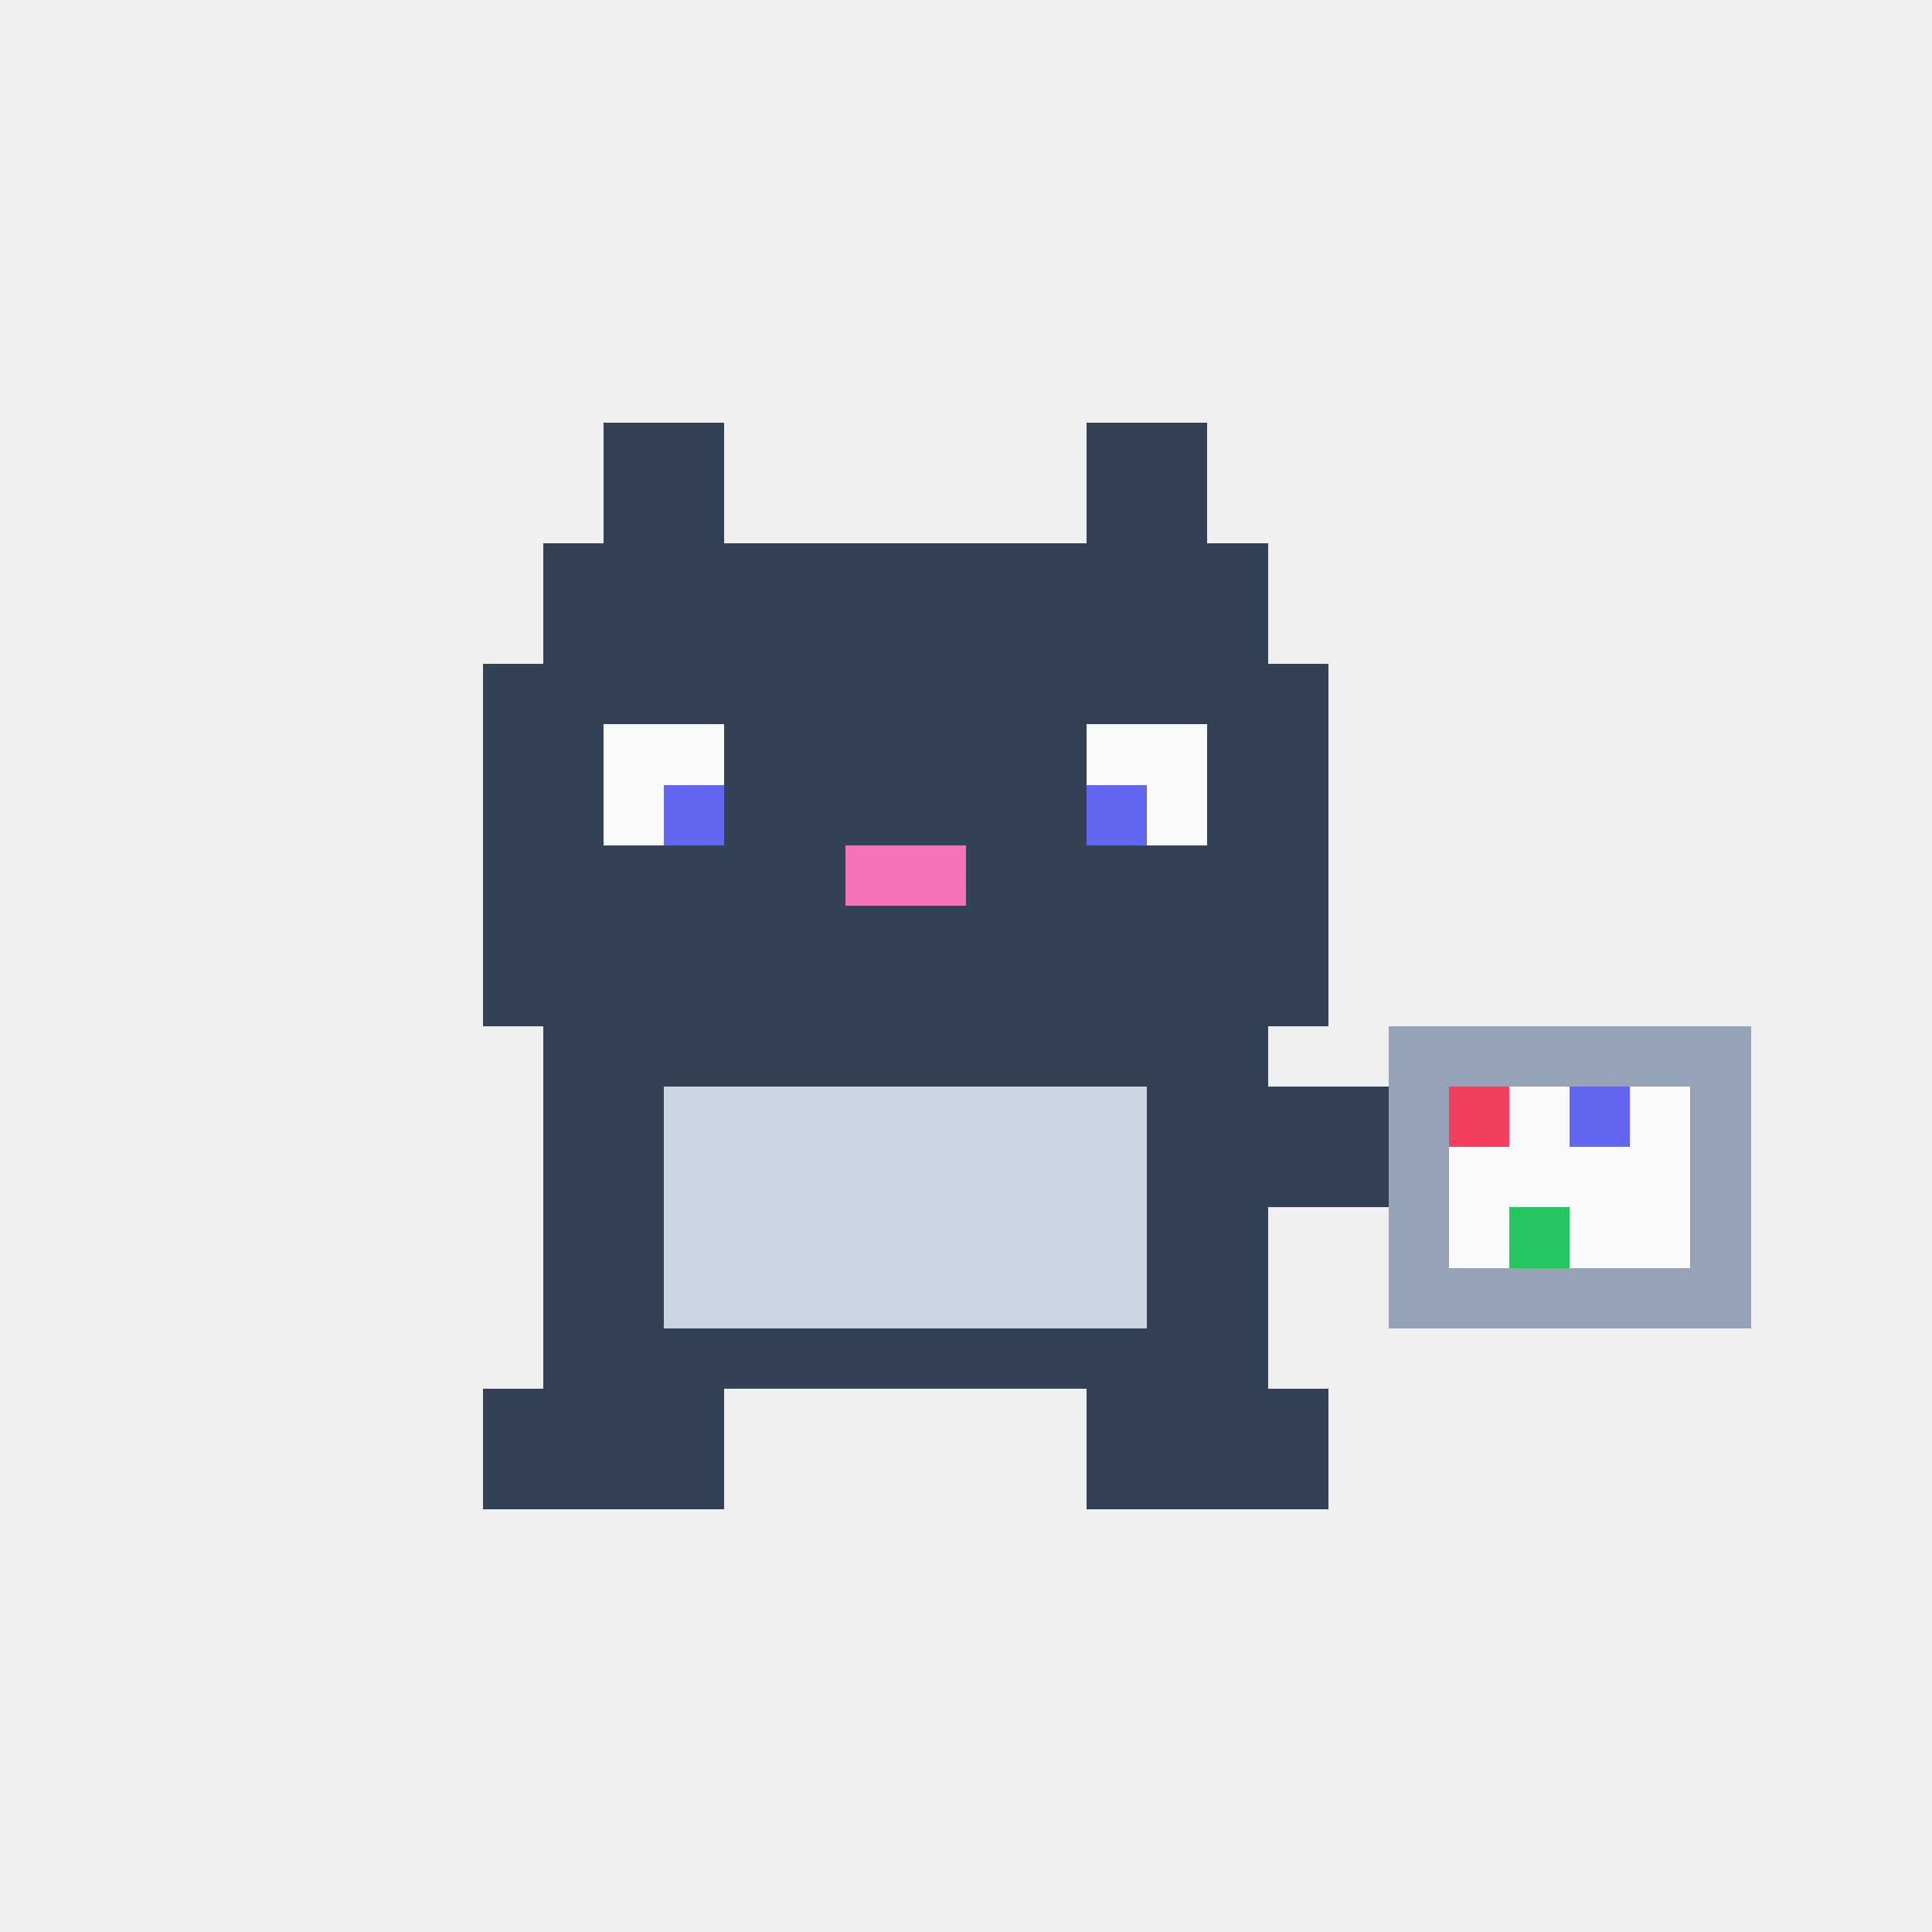
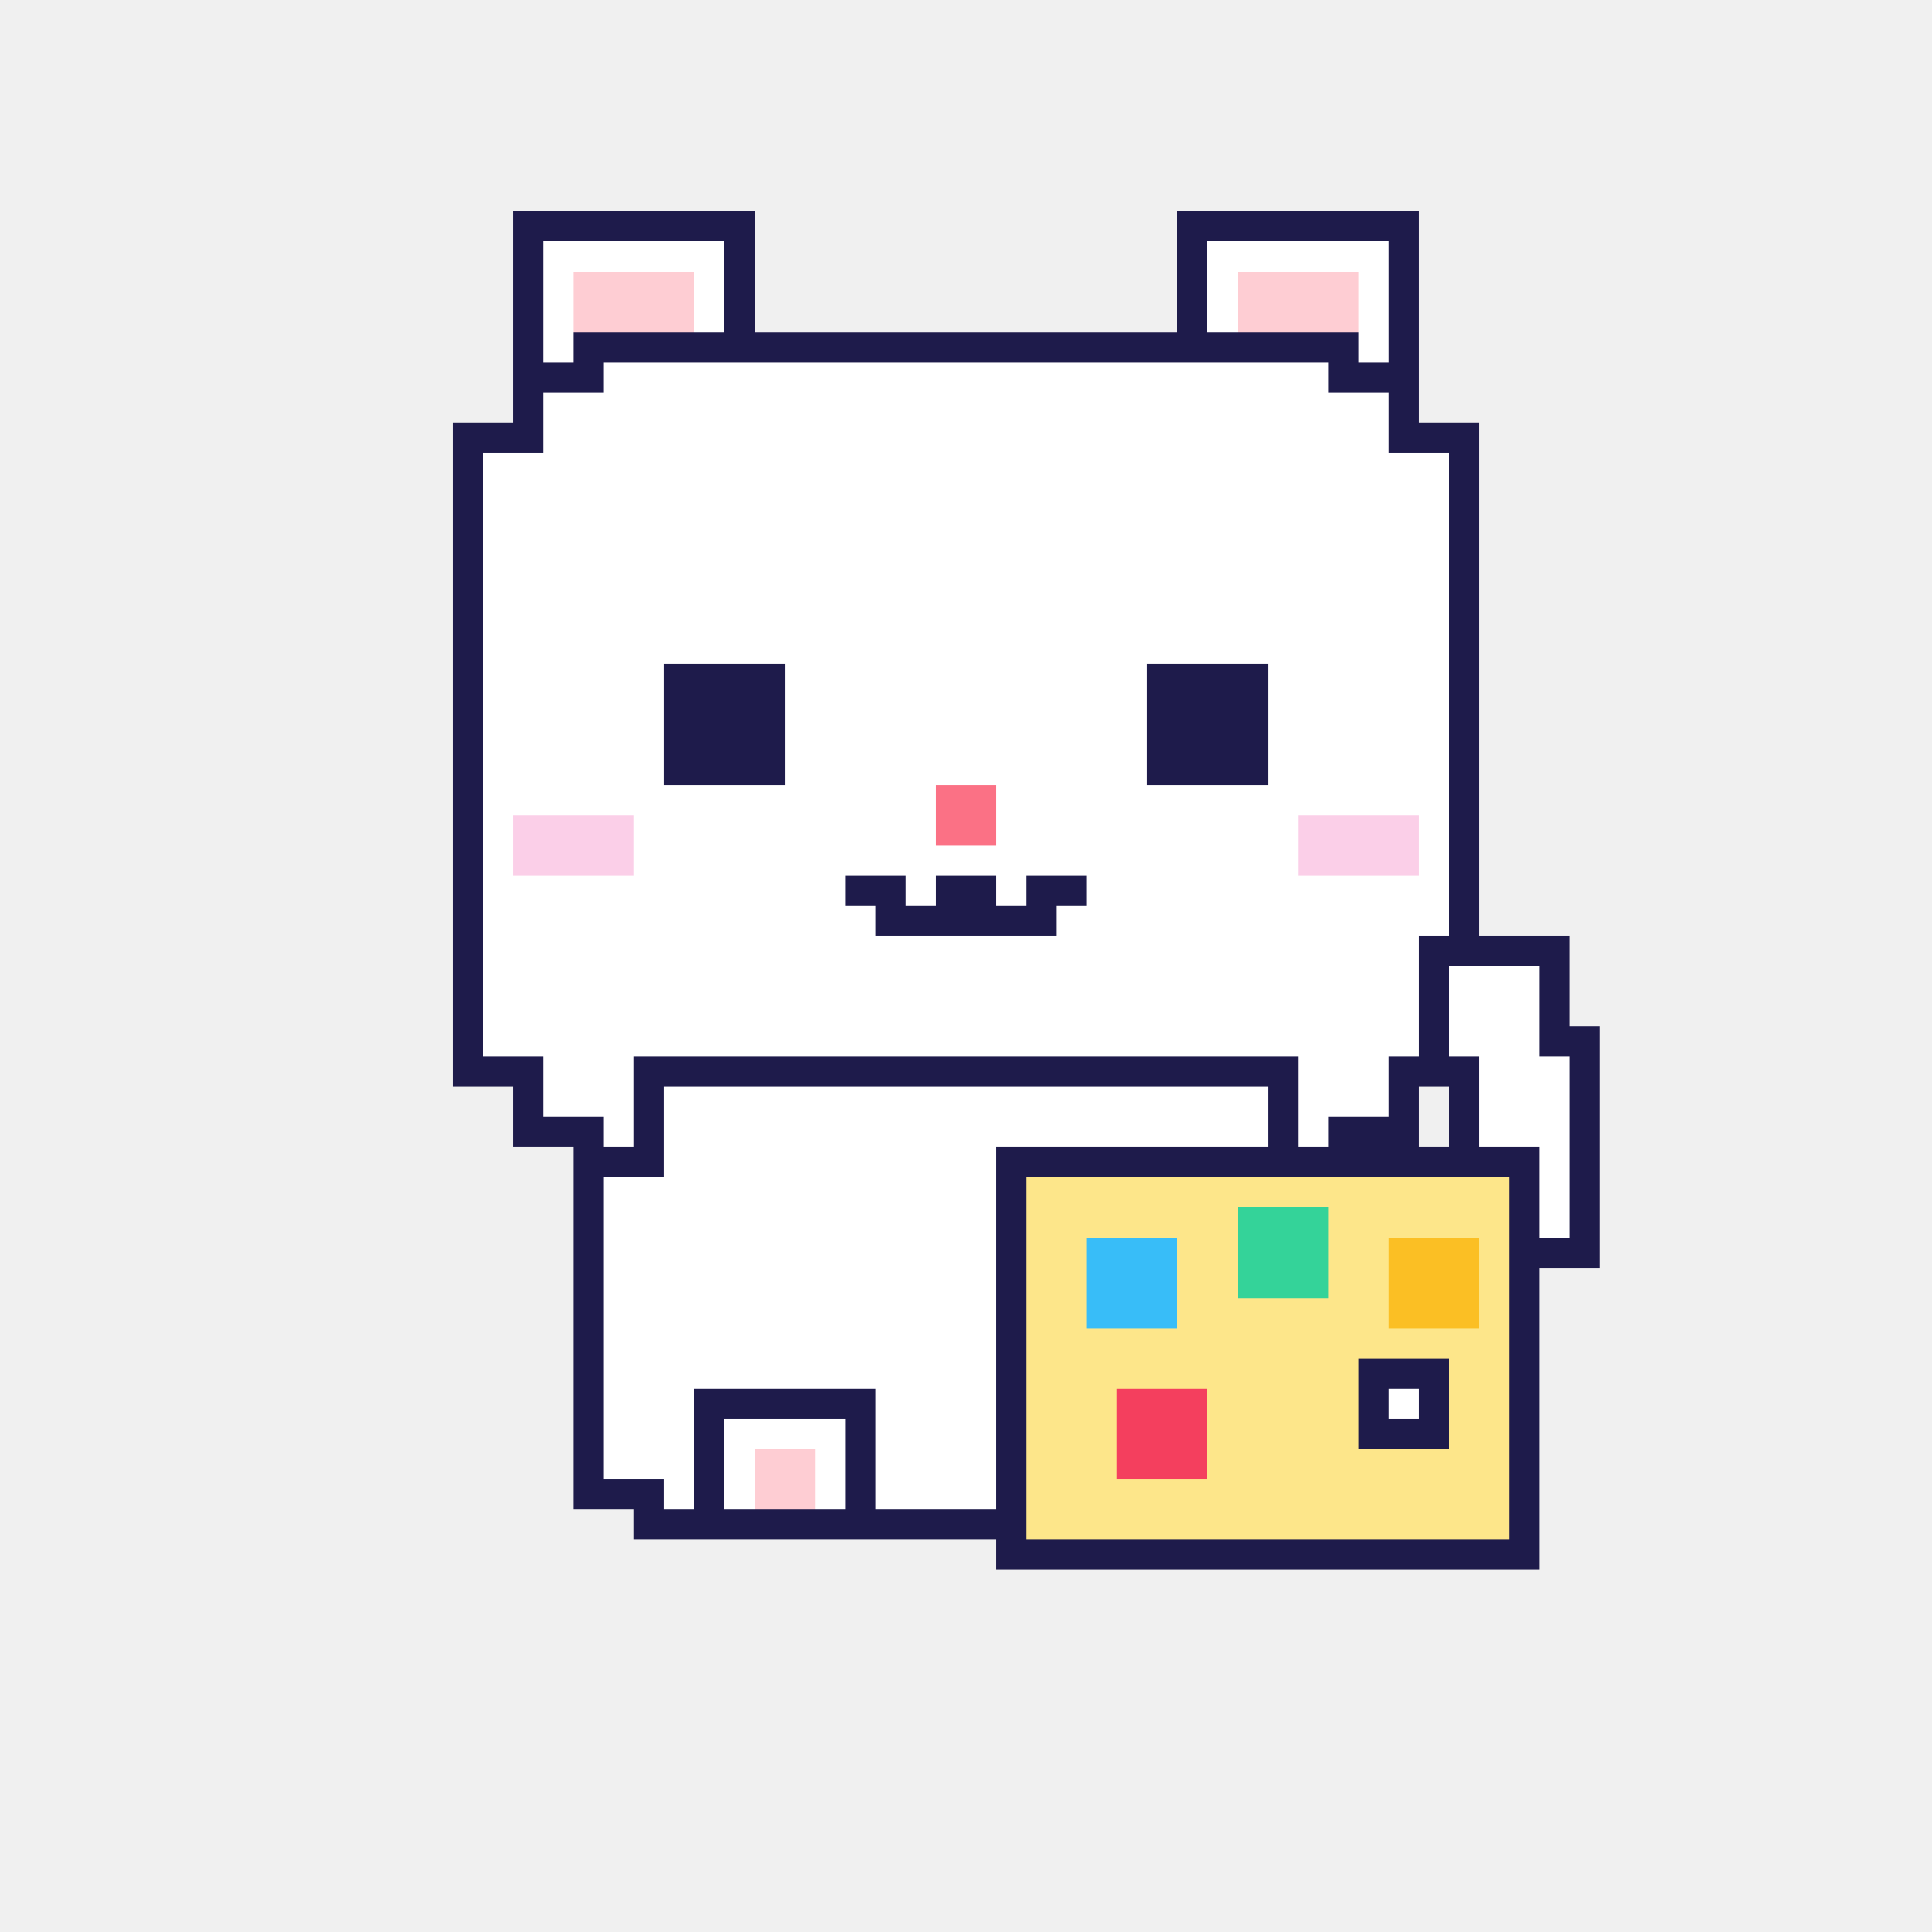
- <svg xmlns="http://www.w3.org/2000/svg" viewBox="0 0 32 32" shape-rendering="crispEdges">
-   <rect x="10" y="7" width="2" height="2" fill="#334155" />
-   <rect x="18" y="7" width="2" height="2" fill="#334155" />
-   <rect x="9" y="9" width="12" height="2" fill="#334155" />
-   <rect x="8" y="11" width="14" height="6" fill="#334155" />
-   <rect x="10" y="12" width="2" height="2" fill="#F8FAFC" />
-   <rect x="18" y="12" width="2" height="2" fill="#F8FAFC" />
-   <rect x="11" y="13" width="1" height="1" fill="#6366F1" />
-   <rect x="18" y="13" width="1" height="1" fill="#6366F1" />
-   <rect x="14" y="14" width="2" height="1" fill="#F472B6" />
-   <rect x="9" y="17" width="12" height="6" fill="#334155" />
-   <rect x="11" y="18" width="8" height="4" fill="#CBD5E1" />
-   <rect x="21" y="18" width="3" height="2" fill="#334155" />
-   <rect x="23" y="17" width="6" height="5" fill="#F8FAFC" />
-   <rect x="23" y="17" width="6" height="1" fill="#94A3B8" />
-   <rect x="23" y="21" width="6" height="1" fill="#94A3B8" />
-   <rect x="23" y="17" width="1" height="5" fill="#94A3B8" />
-   <rect x="28" y="17" width="1" height="5" fill="#94A3B8" />
-   <rect x="24" y="18" width="1" height="1" fill="#F43F5E" />
-   <rect x="26" y="18" width="1" height="1" fill="#6366F1" />
-   <rect x="25" y="20" width="1" height="1" fill="#22C55E" />
-   <rect x="8" y="23" width="4" height="2" fill="#334155" />
-   <rect x="18" y="23" width="4" height="2" fill="#334155" />
+ <svg xmlns="http://www.w3.org/2000/svg" viewBox="0 0 64 64" width="64" height="64" shape-rendering="crispEdges">
+   <rect width="64" height="64" fill="none" />
+   <rect x="17" y="7" width="8" height="1" fill="#1e1b4b" />
+   <rect x="39" y="7" width="8" height="1" fill="#1e1b4b" />
+   <rect x="17" y="8" width="1" height="1" fill="#1e1b4b" />
+   <rect x="18" y="8" width="6" height="1" fill="#ffffff" />
+   <rect x="24" y="8" width="1" height="1" fill="#1e1b4b" />
+   <rect x="39" y="8" width="1" height="1" fill="#1e1b4b" />
+   <rect x="40" y="8" width="6" height="1" fill="#ffffff" />
+   <rect x="46" y="8" width="1" height="1" fill="#1e1b4b" />
+   <rect x="17" y="9" width="1" height="1" fill="#1e1b4b" />
+   <rect x="18" y="9" width="1" height="1" fill="#ffffff" />
+   <rect x="19" y="9" width="4" height="1" fill="#fecdd3" />
+   <rect x="23" y="9" width="1" height="1" fill="#ffffff" />
+   <rect x="24" y="9" width="1" height="1" fill="#1e1b4b" />
+   <rect x="39" y="9" width="1" height="1" fill="#1e1b4b" />
+   <rect x="40" y="9" width="1" height="1" fill="#ffffff" />
+   <rect x="41" y="9" width="4" height="1" fill="#fecdd3" />
+   <rect x="45" y="9" width="1" height="1" fill="#ffffff" />
+   <rect x="46" y="9" width="1" height="1" fill="#1e1b4b" />
+   <rect x="17" y="10" width="1" height="1" fill="#1e1b4b" />
+   <rect x="18" y="10" width="1" height="1" fill="#ffffff" />
+   <rect x="19" y="10" width="4" height="1" fill="#fecdd3" />
+   <rect x="23" y="10" width="1" height="1" fill="#ffffff" />
+   <rect x="24" y="10" width="1" height="1" fill="#1e1b4b" />
+   <rect x="39" y="10" width="1" height="1" fill="#1e1b4b" />
+   <rect x="40" y="10" width="1" height="1" fill="#ffffff" />
+   <rect x="41" y="10" width="4" height="1" fill="#fecdd3" />
+   <rect x="45" y="10" width="1" height="1" fill="#ffffff" />
+   <rect x="46" y="10" width="1" height="1" fill="#1e1b4b" />
+   <rect x="17" y="11" width="1" height="1" fill="#1e1b4b" />
+   <rect x="18" y="11" width="1" height="1" fill="#ffffff" />
+   <rect x="19" y="11" width="26" height="1" fill="#1e1b4b" />
+   <rect x="45" y="11" width="1" height="1" fill="#ffffff" />
+   <rect x="46" y="11" width="1" height="1" fill="#1e1b4b" />
+   <rect x="17" y="12" width="3" height="1" fill="#1e1b4b" />
+   <rect x="20" y="12" width="24" height="1" fill="#ffffff" />
+   <rect x="44" y="12" width="3" height="1" fill="#1e1b4b" />
+   <rect x="17" y="13" width="1" height="1" fill="#1e1b4b" />
+   <rect x="18" y="13" width="28" height="1" fill="#ffffff" />
+   <rect x="46" y="13" width="1" height="1" fill="#1e1b4b" />
+   <rect x="15" y="14" width="3" height="1" fill="#1e1b4b" />
+   <rect x="18" y="14" width="28" height="1" fill="#ffffff" />
+   <rect x="46" y="14" width="3" height="1" fill="#1e1b4b" />
+   <rect x="15" y="15" width="1" height="1" fill="#1e1b4b" />
+   <rect x="16" y="15" width="32" height="1" fill="#ffffff" />
+   <rect x="48" y="15" width="1" height="1" fill="#1e1b4b" />
+   <rect x="15" y="16" width="1" height="1" fill="#1e1b4b" />
+   <rect x="16" y="16" width="32" height="1" fill="#ffffff" />
+   <rect x="48" y="16" width="1" height="1" fill="#1e1b4b" />
+   <rect x="15" y="17" width="1" height="1" fill="#1e1b4b" />
+   <rect x="16" y="17" width="32" height="1" fill="#ffffff" />
+   <rect x="48" y="17" width="1" height="1" fill="#1e1b4b" />
+   <rect x="15" y="18" width="1" height="1" fill="#1e1b4b" />
+   <rect x="16" y="18" width="32" height="1" fill="#ffffff" />
+   <rect x="48" y="18" width="1" height="1" fill="#1e1b4b" />
+   <rect x="15" y="19" width="1" height="1" fill="#1e1b4b" />
+   <rect x="16" y="19" width="32" height="1" fill="#ffffff" />
+   <rect x="48" y="19" width="1" height="1" fill="#1e1b4b" />
+   <rect x="15" y="20" width="1" height="1" fill="#1e1b4b" />
+   <rect x="16" y="20" width="32" height="1" fill="#ffffff" />
+   <rect x="48" y="20" width="1" height="1" fill="#1e1b4b" />
+   <rect x="15" y="21" width="1" height="1" fill="#1e1b4b" />
+   <rect x="16" y="21" width="32" height="1" fill="#ffffff" />
+   <rect x="48" y="21" width="1" height="1" fill="#1e1b4b" />
+   <rect x="15" y="22" width="1" height="1" fill="#1e1b4b" />
+   <rect x="16" y="22" width="6" height="1" fill="#ffffff" />
+   <rect x="22" y="22" width="4" height="1" fill="#1e1b4b" />
+   <rect x="26" y="22" width="12" height="1" fill="#ffffff" />
+   <rect x="38" y="22" width="4" height="1" fill="#1e1b4b" />
+   <rect x="42" y="22" width="6" height="1" fill="#ffffff" />
+   <rect x="48" y="22" width="1" height="1" fill="#1e1b4b" />
+   <rect x="15" y="23" width="1" height="1" fill="#1e1b4b" />
+   <rect x="16" y="23" width="6" height="1" fill="#ffffff" />
+   <rect x="22" y="23" width="4" height="1" fill="#1e1b4b" />
+   <rect x="26" y="23" width="12" height="1" fill="#ffffff" />
+   <rect x="38" y="23" width="4" height="1" fill="#1e1b4b" />
+   <rect x="42" y="23" width="6" height="1" fill="#ffffff" />
+   <rect x="48" y="23" width="1" height="1" fill="#1e1b4b" />
+   <rect x="15" y="24" width="1" height="1" fill="#1e1b4b" />
+   <rect x="16" y="24" width="6" height="1" fill="#ffffff" />
+   <rect x="22" y="24" width="4" height="1" fill="#1e1b4b" />
+   <rect x="26" y="24" width="12" height="1" fill="#ffffff" />
+   <rect x="38" y="24" width="4" height="1" fill="#1e1b4b" />
+   <rect x="42" y="24" width="6" height="1" fill="#ffffff" />
+   <rect x="48" y="24" width="1" height="1" fill="#1e1b4b" />
+   <rect x="15" y="25" width="1" height="1" fill="#1e1b4b" />
+   <rect x="16" y="25" width="6" height="1" fill="#ffffff" />
+   <rect x="22" y="25" width="4" height="1" fill="#1e1b4b" />
+   <rect x="26" y="25" width="12" height="1" fill="#ffffff" />
+   <rect x="38" y="25" width="4" height="1" fill="#1e1b4b" />
+   <rect x="42" y="25" width="6" height="1" fill="#ffffff" />
+   <rect x="48" y="25" width="1" height="1" fill="#1e1b4b" />
+   <rect x="15" y="26" width="1" height="1" fill="#1e1b4b" />
+   <rect x="16" y="26" width="15" height="1" fill="#ffffff" />
+   <rect x="31" y="26" width="2" height="1" fill="#fb7185" />
+   <rect x="33" y="26" width="15" height="1" fill="#ffffff" />
+   <rect x="48" y="26" width="1" height="1" fill="#1e1b4b" />
+   <rect x="15" y="27" width="1" height="1" fill="#1e1b4b" />
+   <rect x="16" y="27" width="1" height="1" fill="#ffffff" />
+   <rect x="17" y="27" width="4" height="1" fill="#fbcfe8" />
+   <rect x="21" y="27" width="10" height="1" fill="#ffffff" />
+   <rect x="31" y="27" width="2" height="1" fill="#fb7185" />
+   <rect x="33" y="27" width="10" height="1" fill="#ffffff" />
+   <rect x="43" y="27" width="4" height="1" fill="#fbcfe8" />
+   <rect x="47" y="27" width="1" height="1" fill="#ffffff" />
+   <rect x="48" y="27" width="1" height="1" fill="#1e1b4b" />
+   <rect x="15" y="28" width="1" height="1" fill="#1e1b4b" />
+   <rect x="16" y="28" width="1" height="1" fill="#ffffff" />
+   <rect x="17" y="28" width="4" height="1" fill="#fbcfe8" />
+   <rect x="21" y="28" width="22" height="1" fill="#ffffff" />
+   <rect x="43" y="28" width="4" height="1" fill="#fbcfe8" />
+   <rect x="47" y="28" width="1" height="1" fill="#ffffff" />
+   <rect x="48" y="28" width="1" height="1" fill="#1e1b4b" />
+   <rect x="15" y="29" width="1" height="1" fill="#1e1b4b" />
+   <rect x="16" y="29" width="12" height="1" fill="#ffffff" />
+   <rect x="28" y="29" width="2" height="1" fill="#1e1b4b" />
+   <rect x="30" y="29" width="1" height="1" fill="#ffffff" />
+   <rect x="31" y="29" width="2" height="1" fill="#1e1b4b" />
+   <rect x="33" y="29" width="1" height="1" fill="#ffffff" />
+   <rect x="34" y="29" width="2" height="1" fill="#1e1b4b" />
+   <rect x="36" y="29" width="12" height="1" fill="#ffffff" />
+   <rect x="48" y="29" width="1" height="1" fill="#1e1b4b" />
+   <rect x="15" y="30" width="1" height="1" fill="#1e1b4b" />
+   <rect x="16" y="30" width="13" height="1" fill="#ffffff" />
+   <rect x="29" y="30" width="6" height="1" fill="#1e1b4b" />
+   <rect x="35" y="30" width="13" height="1" fill="#ffffff" />
+   <rect x="48" y="30" width="1" height="1" fill="#1e1b4b" />
+   <rect x="15" y="31" width="1" height="1" fill="#1e1b4b" />
+   <rect x="16" y="31" width="31" height="1" fill="#ffffff" />
+   <rect x="47" y="31" width="5" height="1" fill="#1e1b4b" />
+   <rect x="15" y="32" width="1" height="1" fill="#1e1b4b" />
+   <rect x="16" y="32" width="31" height="1" fill="#ffffff" />
+   <rect x="47" y="32" width="1" height="1" fill="#1e1b4b" />
+   <rect x="48" y="32" width="3" height="1" fill="#ffffff" />
+   <rect x="51" y="32" width="1" height="1" fill="#1e1b4b" />
+   <rect x="15" y="33" width="1" height="1" fill="#1e1b4b" />
+   <rect x="16" y="33" width="31" height="1" fill="#ffffff" />
+   <rect x="47" y="33" width="1" height="1" fill="#1e1b4b" />
+   <rect x="48" y="33" width="3" height="1" fill="#ffffff" />
+   <rect x="51" y="33" width="1" height="1" fill="#1e1b4b" />
+   <rect x="15" y="34" width="1" height="1" fill="#1e1b4b" />
+   <rect x="16" y="34" width="31" height="1" fill="#ffffff" />
+   <rect x="47" y="34" width="1" height="1" fill="#1e1b4b" />
+   <rect x="48" y="34" width="3" height="1" fill="#ffffff" />
+   <rect x="51" y="34" width="2" height="1" fill="#1e1b4b" />
+   <rect x="15" y="35" width="3" height="1" fill="#1e1b4b" />
+   <rect x="18" y="35" width="3" height="1" fill="#ffffff" />
+   <rect x="21" y="35" width="22" height="1" fill="#1e1b4b" />
+   <rect x="43" y="35" width="3" height="1" fill="#ffffff" />
+   <rect x="46" y="35" width="3" height="1" fill="#1e1b4b" />
+   <rect x="49" y="35" width="3" height="1" fill="#ffffff" />
+   <rect x="52" y="35" width="1" height="1" fill="#1e1b4b" />
+   <rect x="17" y="36" width="1" height="1" fill="#1e1b4b" />
+   <rect x="18" y="36" width="3" height="1" fill="#ffffff" />
+   <rect x="21" y="36" width="1" height="1" fill="#1e1b4b" />
+   <rect x="22" y="36" width="20" height="1" fill="#ffffff" />
+   <rect x="42" y="36" width="1" height="1" fill="#1e1b4b" />
+   <rect x="43" y="36" width="3" height="1" fill="#ffffff" />
+   <rect x="46" y="36" width="1" height="1" fill="#1e1b4b" />
+   <rect x="48" y="36" width="1" height="1" fill="#1e1b4b" />
+   <rect x="49" y="36" width="3" height="1" fill="#ffffff" />
+   <rect x="52" y="36" width="1" height="1" fill="#1e1b4b" />
+   <rect x="17" y="37" width="3" height="1" fill="#1e1b4b" />
+   <rect x="20" y="37" width="1" height="1" fill="#ffffff" />
+   <rect x="21" y="37" width="1" height="1" fill="#1e1b4b" />
+   <rect x="22" y="37" width="20" height="1" fill="#ffffff" />
+   <rect x="42" y="37" width="1" height="1" fill="#1e1b4b" />
+   <rect x="43" y="37" width="1" height="1" fill="#ffffff" />
+   <rect x="44" y="37" width="3" height="1" fill="#1e1b4b" />
+   <rect x="48" y="37" width="1" height="1" fill="#1e1b4b" />
+   <rect x="49" y="37" width="3" height="1" fill="#ffffff" />
+   <rect x="52" y="37" width="1" height="1" fill="#1e1b4b" />
+   <rect x="19" y="38" width="3" height="1" fill="#1e1b4b" />
+   <rect x="22" y="38" width="11" height="1" fill="#ffffff" />
+   <rect x="33" y="38" width="18" height="1" fill="#1e1b4b" />
+   <rect x="51" y="38" width="1" height="1" fill="#ffffff" />
+   <rect x="52" y="38" width="1" height="1" fill="#1e1b4b" />
+   <rect x="19" y="39" width="1" height="1" fill="#1e1b4b" />
+   <rect x="20" y="39" width="13" height="1" fill="#ffffff" />
+   <rect x="33" y="39" width="1" height="1" fill="#1e1b4b" />
+   <rect x="34" y="39" width="16" height="1" fill="#fde68a" />
+   <rect x="50" y="39" width="1" height="1" fill="#1e1b4b" />
+   <rect x="51" y="39" width="1" height="1" fill="#ffffff" />
+   <rect x="52" y="39" width="1" height="1" fill="#1e1b4b" />
+   <rect x="19" y="40" width="1" height="1" fill="#1e1b4b" />
+   <rect x="20" y="40" width="13" height="1" fill="#ffffff" />
+   <rect x="33" y="40" width="1" height="1" fill="#1e1b4b" />
+   <rect x="34" y="40" width="7" height="1" fill="#fde68a" />
+   <rect x="41" y="40" width="3" height="1" fill="#34d399" />
+   <rect x="44" y="40" width="6" height="1" fill="#fde68a" />
+   <rect x="50" y="40" width="1" height="1" fill="#1e1b4b" />
+   <rect x="51" y="40" width="1" height="1" fill="#ffffff" />
+   <rect x="52" y="40" width="1" height="1" fill="#1e1b4b" />
+   <rect x="19" y="41" width="1" height="1" fill="#1e1b4b" />
+   <rect x="20" y="41" width="13" height="1" fill="#ffffff" />
+   <rect x="33" y="41" width="1" height="1" fill="#1e1b4b" />
+   <rect x="34" y="41" width="2" height="1" fill="#fde68a" />
+   <rect x="36" y="41" width="3" height="1" fill="#38bdf8" />
+   <rect x="39" y="41" width="2" height="1" fill="#fde68a" />
+   <rect x="41" y="41" width="3" height="1" fill="#34d399" />
+   <rect x="44" y="41" width="2" height="1" fill="#fde68a" />
+   <rect x="46" y="41" width="3" height="1" fill="#fbbf24" />
+   <rect x="49" y="41" width="1" height="1" fill="#fde68a" />
+   <rect x="50" y="41" width="3" height="1" fill="#1e1b4b" />
+   <rect x="19" y="42" width="1" height="1" fill="#1e1b4b" />
+   <rect x="20" y="42" width="13" height="1" fill="#ffffff" />
+   <rect x="33" y="42" width="1" height="1" fill="#1e1b4b" />
+   <rect x="34" y="42" width="2" height="1" fill="#fde68a" />
+   <rect x="36" y="42" width="3" height="1" fill="#38bdf8" />
+   <rect x="39" y="42" width="2" height="1" fill="#fde68a" />
+   <rect x="41" y="42" width="3" height="1" fill="#34d399" />
+   <rect x="44" y="42" width="2" height="1" fill="#fde68a" />
+   <rect x="46" y="42" width="3" height="1" fill="#fbbf24" />
+   <rect x="49" y="42" width="1" height="1" fill="#fde68a" />
+   <rect x="50" y="42" width="1" height="1" fill="#1e1b4b" />
+   <rect x="19" y="43" width="1" height="1" fill="#1e1b4b" />
+   <rect x="20" y="43" width="13" height="1" fill="#ffffff" />
+   <rect x="33" y="43" width="1" height="1" fill="#1e1b4b" />
+   <rect x="34" y="43" width="2" height="1" fill="#fde68a" />
+   <rect x="36" y="43" width="3" height="1" fill="#38bdf8" />
+   <rect x="39" y="43" width="7" height="1" fill="#fde68a" />
+   <rect x="46" y="43" width="3" height="1" fill="#fbbf24" />
+   <rect x="49" y="43" width="1" height="1" fill="#fde68a" />
+   <rect x="50" y="43" width="1" height="1" fill="#1e1b4b" />
+   <rect x="19" y="44" width="1" height="1" fill="#1e1b4b" />
+   <rect x="20" y="44" width="13" height="1" fill="#ffffff" />
+   <rect x="33" y="44" width="1" height="1" fill="#1e1b4b" />
+   <rect x="34" y="44" width="16" height="1" fill="#fde68a" />
+   <rect x="50" y="44" width="1" height="1" fill="#1e1b4b" />
+   <rect x="19" y="45" width="1" height="1" fill="#1e1b4b" />
+   <rect x="20" y="45" width="13" height="1" fill="#ffffff" />
+   <rect x="33" y="45" width="1" height="1" fill="#1e1b4b" />
+   <rect x="34" y="45" width="11" height="1" fill="#fde68a" />
+   <rect x="45" y="45" width="3" height="1" fill="#1e1b4b" />
+   <rect x="48" y="45" width="2" height="1" fill="#fde68a" />
+   <rect x="50" y="45" width="1" height="1" fill="#1e1b4b" />
+   <rect x="19" y="46" width="1" height="1" fill="#1e1b4b" />
+   <rect x="20" y="46" width="3" height="1" fill="#ffffff" />
+   <rect x="23" y="46" width="6" height="1" fill="#1e1b4b" />
+   <rect x="29" y="46" width="4" height="1" fill="#ffffff" />
+   <rect x="33" y="46" width="1" height="1" fill="#1e1b4b" />
+   <rect x="34" y="46" width="3" height="1" fill="#fde68a" />
+   <rect x="37" y="46" width="3" height="1" fill="#f43f5e" />
+   <rect x="40" y="46" width="5" height="1" fill="#fde68a" />
+   <rect x="45" y="46" width="1" height="1" fill="#1e1b4b" />
+   <rect x="46" y="46" width="1" height="1" fill="#ffffff" />
+   <rect x="47" y="46" width="1" height="1" fill="#1e1b4b" />
+   <rect x="48" y="46" width="2" height="1" fill="#fde68a" />
+   <rect x="50" y="46" width="1" height="1" fill="#1e1b4b" />
+   <rect x="19" y="47" width="1" height="1" fill="#1e1b4b" />
+   <rect x="20" y="47" width="3" height="1" fill="#ffffff" />
+   <rect x="23" y="47" width="1" height="1" fill="#1e1b4b" />
+   <rect x="24" y="47" width="4" height="1" fill="#ffffff" />
+   <rect x="28" y="47" width="1" height="1" fill="#1e1b4b" />
+   <rect x="29" y="47" width="4" height="1" fill="#ffffff" />
+   <rect x="33" y="47" width="1" height="1" fill="#1e1b4b" />
+   <rect x="34" y="47" width="3" height="1" fill="#fde68a" />
+   <rect x="37" y="47" width="3" height="1" fill="#f43f5e" />
+   <rect x="40" y="47" width="5" height="1" fill="#fde68a" />
+   <rect x="45" y="47" width="3" height="1" fill="#1e1b4b" />
+   <rect x="48" y="47" width="2" height="1" fill="#fde68a" />
+   <rect x="50" y="47" width="1" height="1" fill="#1e1b4b" />
+   <rect x="19" y="48" width="1" height="1" fill="#1e1b4b" />
+   <rect x="20" y="48" width="3" height="1" fill="#ffffff" />
+   <rect x="23" y="48" width="1" height="1" fill="#1e1b4b" />
+   <rect x="24" y="48" width="1" height="1" fill="#ffffff" />
+   <rect x="25" y="48" width="2" height="1" fill="#fecdd3" />
+   <rect x="27" y="48" width="1" height="1" fill="#ffffff" />
+   <rect x="28" y="48" width="1" height="1" fill="#1e1b4b" />
+   <rect x="29" y="48" width="4" height="1" fill="#ffffff" />
+   <rect x="33" y="48" width="1" height="1" fill="#1e1b4b" />
+   <rect x="34" y="48" width="3" height="1" fill="#fde68a" />
+   <rect x="37" y="48" width="3" height="1" fill="#f43f5e" />
+   <rect x="40" y="48" width="10" height="1" fill="#fde68a" />
+   <rect x="50" y="48" width="1" height="1" fill="#1e1b4b" />
+   <rect x="19" y="49" width="3" height="1" fill="#1e1b4b" />
+   <rect x="22" y="49" width="1" height="1" fill="#ffffff" />
+   <rect x="23" y="49" width="1" height="1" fill="#1e1b4b" />
+   <rect x="24" y="49" width="1" height="1" fill="#ffffff" />
+   <rect x="25" y="49" width="2" height="1" fill="#fecdd3" />
+   <rect x="27" y="49" width="1" height="1" fill="#ffffff" />
+   <rect x="28" y="49" width="1" height="1" fill="#1e1b4b" />
+   <rect x="29" y="49" width="4" height="1" fill="#ffffff" />
+   <rect x="33" y="49" width="1" height="1" fill="#1e1b4b" />
+   <rect x="34" y="49" width="16" height="1" fill="#fde68a" />
+   <rect x="50" y="49" width="1" height="1" fill="#1e1b4b" />
+   <rect x="21" y="50" width="13" height="1" fill="#1e1b4b" />
+   <rect x="34" y="50" width="16" height="1" fill="#fde68a" />
+   <rect x="50" y="50" width="1" height="1" fill="#1e1b4b" />
+   <rect x="33" y="51" width="18" height="1" fill="#1e1b4b" />
</svg>
